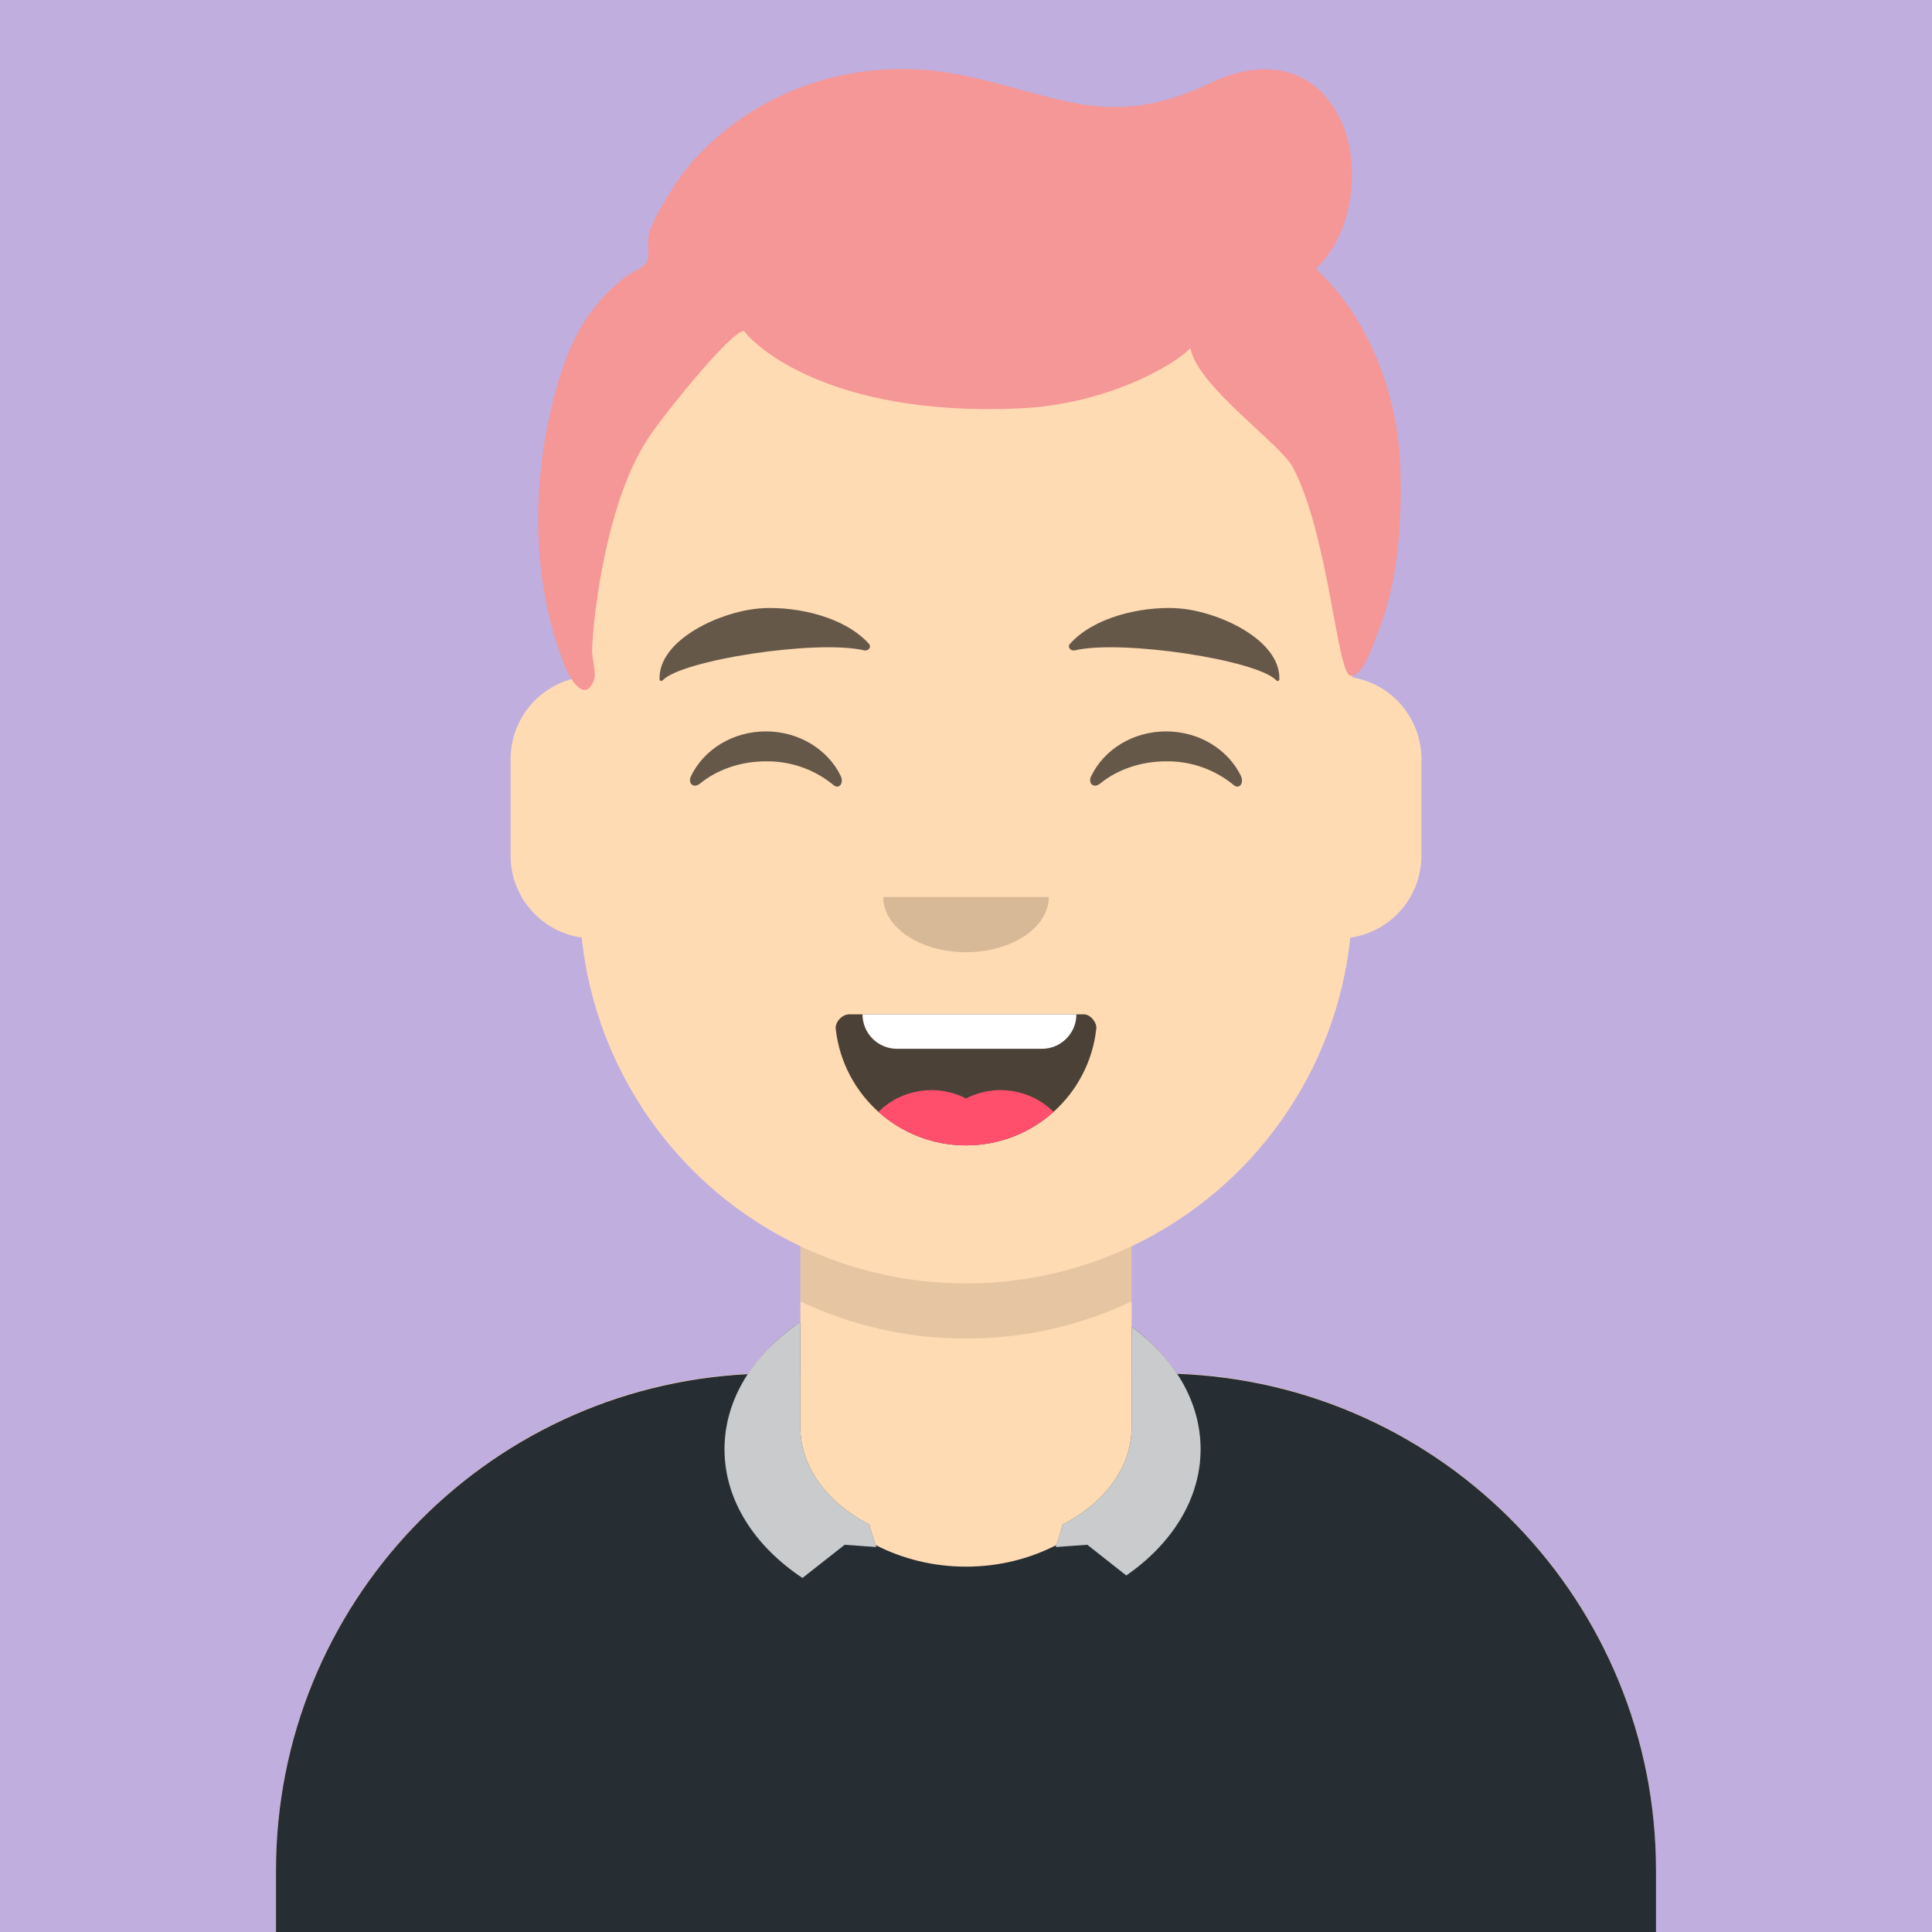
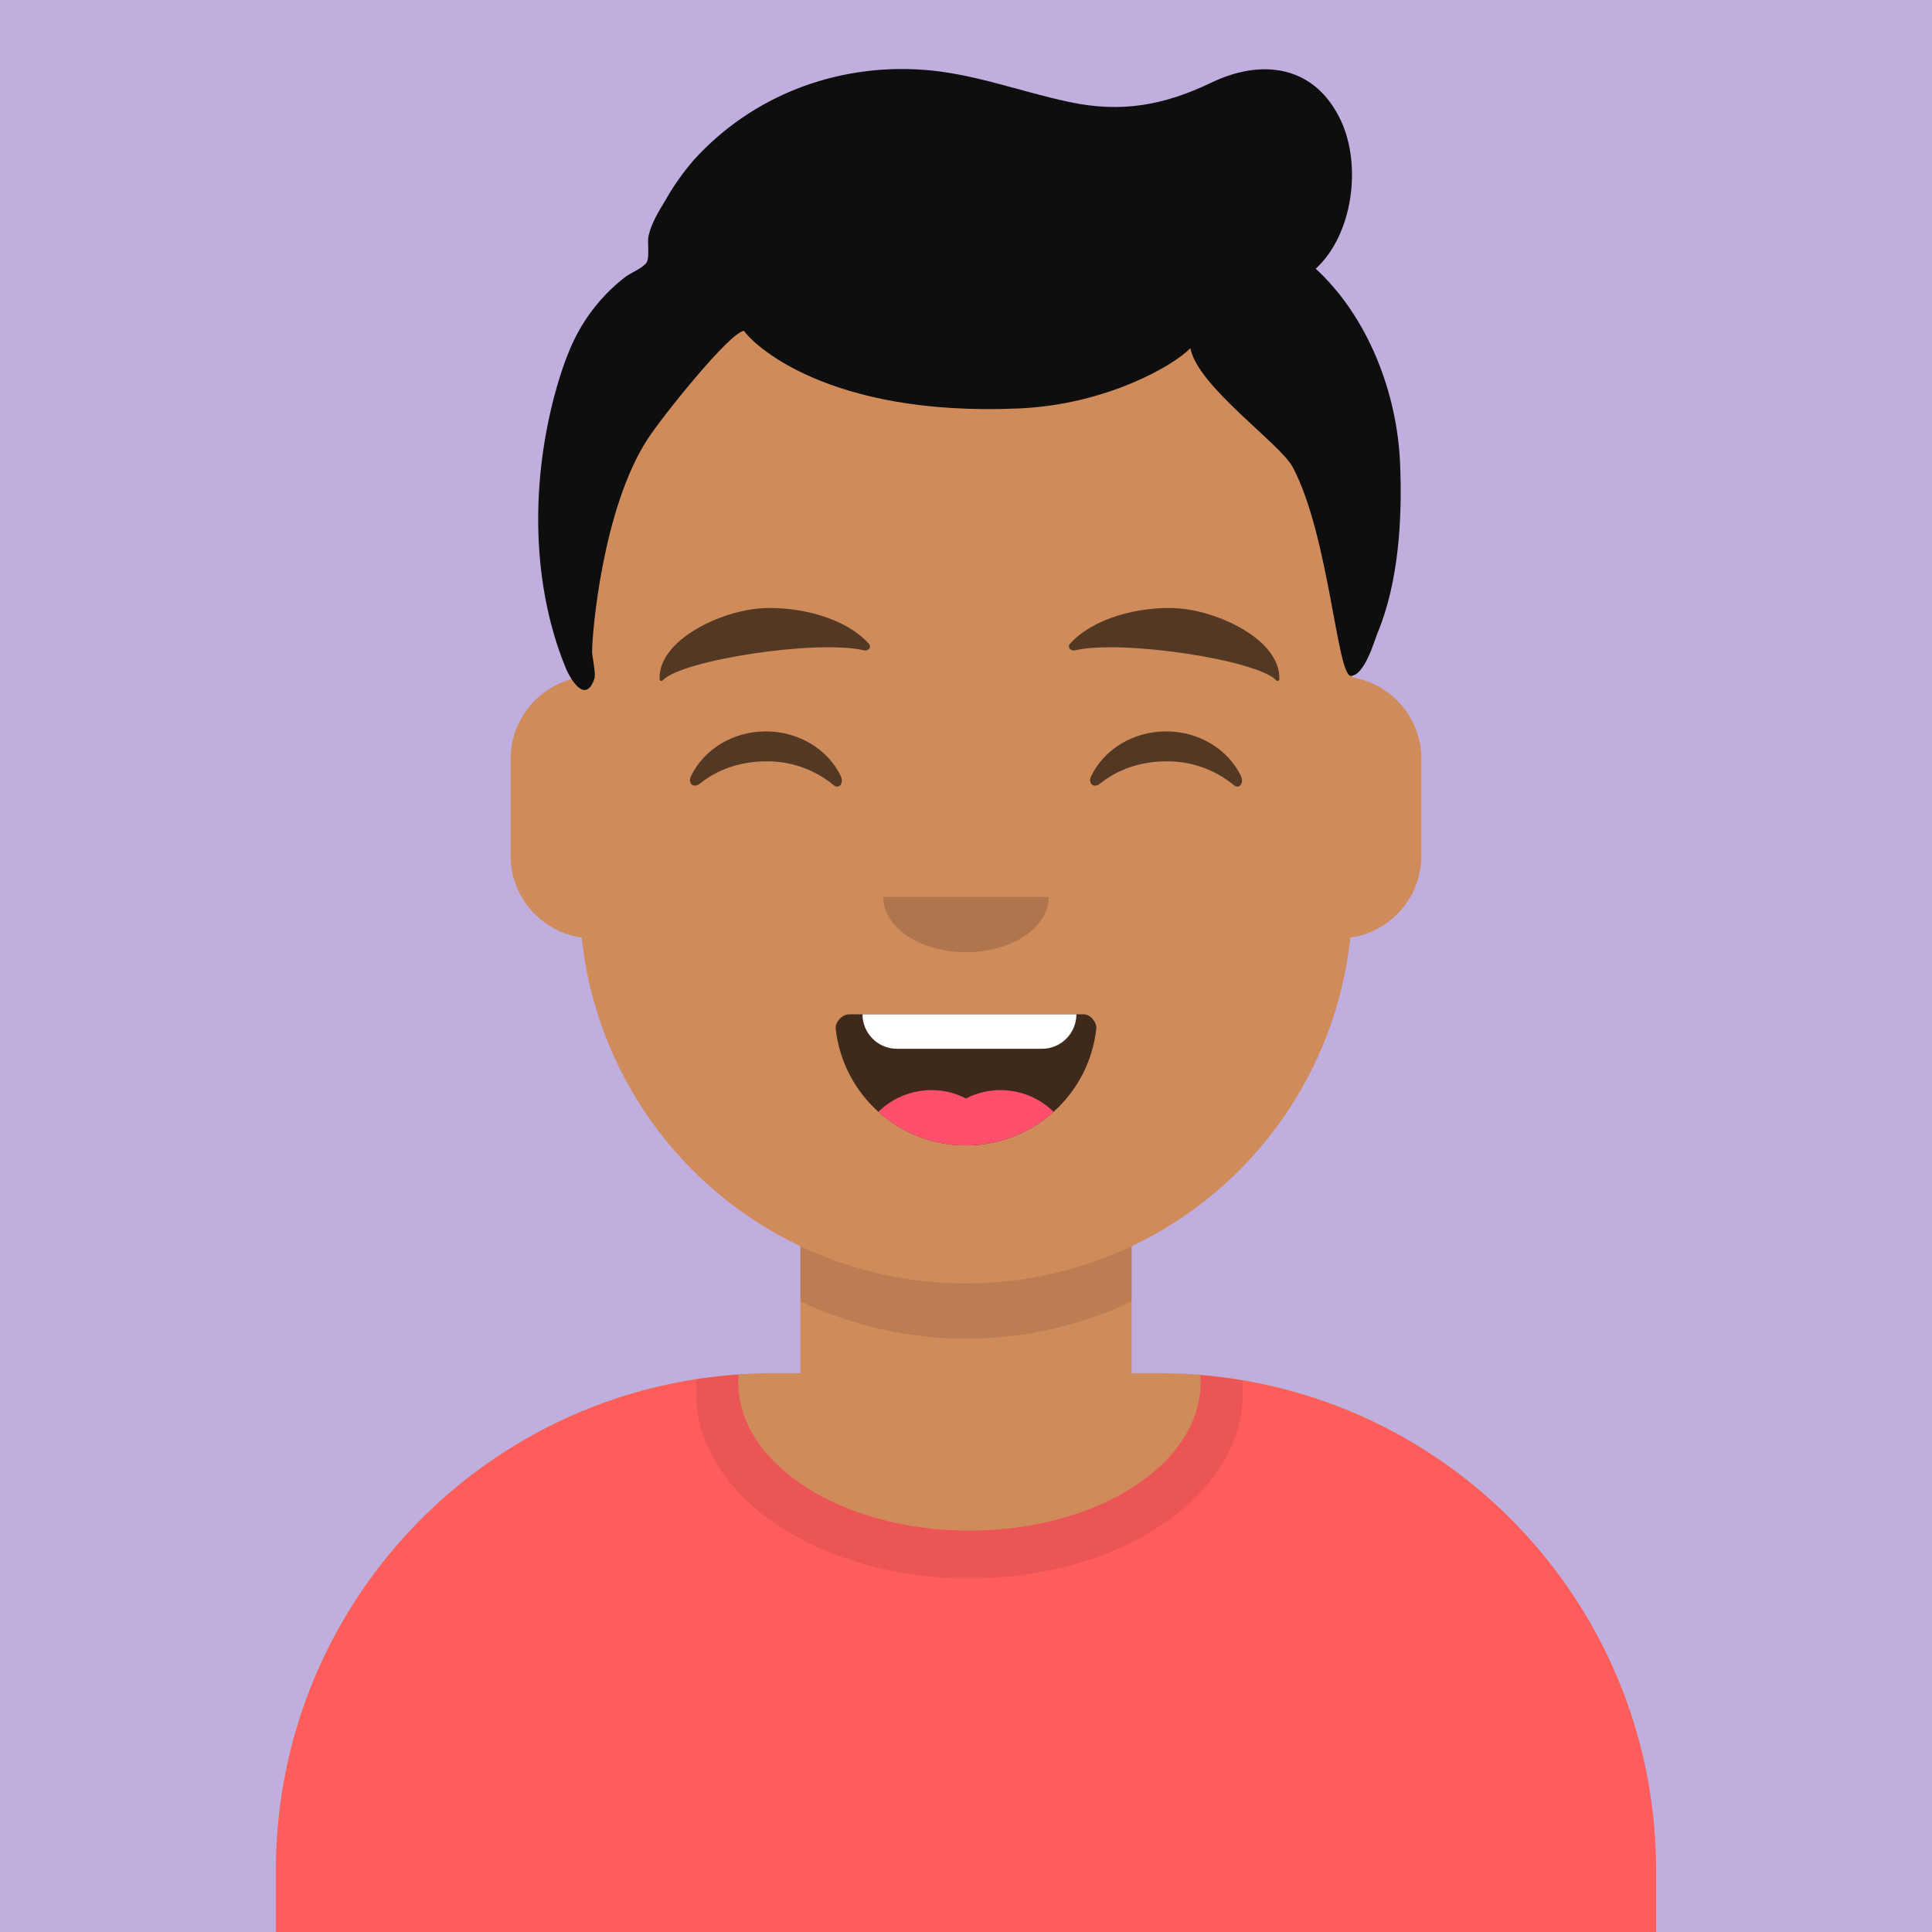
<svg xmlns="http://www.w3.org/2000/svg" viewBox="0 0 280 280" fill="none" shape-rendering="auto">
  <mask id="viewboxMask">
    <rect width="280" height="280" rx="0" ry="0" x="0" y="0" fill="#fff" />
  </mask>
  <g mask="url(#viewboxMask)">
    <rect fill="#c0aede" width="280" height="280" x="0" y="0" />
    <g transform="translate(8)">
-       <path d="M132 36a56 56 0 0 0-56 56v6.17A12 12 0 0 0 66 110v14a12 12 0 0 0 10.3 11.88 56.04 56.04 0 0 0 31.7 44.73v18.4h-4a72 72 0 0 0-72 72v9h200v-9a72 72 0 0 0-72-72h-4v-18.39a56.04 56.04 0 0 0 31.7-44.73A12 12 0 0 0 198 124v-14a12 12 0 0 0-10-11.83V92a56 56 0 0 0-56-56Z" fill="#ffdbb4" />
+       <path d="M132 36a56 56 0 0 0-56 56v6.17A12 12 0 0 0 66 110v14a12 12 0 0 0 10.3 11.88 56.04 56.04 0 0 0 31.7 44.73v18.4h-4a72 72 0 0 0-72 72v9h200v-9a72 72 0 0 0-72-72h-4v-18.39a56.04 56.04 0 0 0 31.7-44.73A12 12 0 0 0 198 124v-14a12 12 0 0 0-10-11.83V92a56 56 0 0 0-56-56Z" fill="#d08b5b" />
      <path d="M108 180.61v8a55.79 55.79 0 0 0 24 5.39c8.59 0 16.73-1.93 24-5.39v-8a55.79 55.79 0 0 1-24 5.39 55.79 55.79 0 0 1-24-5.39Z" fill="#000" fill-opacity=".1" />
      <g transform="translate(0 170)">
-         <path d="M100.37 29.14a27.6 27.6 0 0 1 7.63-7.57v15.3c0 5.83 3.98 10.98 10.08 14.13l-.08.06.9 2.86c3.89 2 8.35 3.13 13.1 3.13s9.21-1.13 13.1-3.13l.9-2.86-.08-.06c6.1-3.15 10.08-8.3 10.08-14.12v-14.6a27.1 27.1 0 0 1 6.6 6.82 72 72 0 0 1 69.4 71.95V110H32v-8.95a72 72 0 0 1 68.37-71.9Z" fill="#262e33" />
-         <path d="M108 21.57c-6.77 4.6-11 11.17-11 18.46 0 7.4 4.36 14.05 11.3 18.66l6.12-4.81 4.58.33-1-3.15.08-.06c-6.1-3.15-10.08-8.3-10.08-14.12v-15.3ZM156 36.88c0 5.82-3.98 10.97-10.08 14.12l.08.06-1 3.15 4.58-.33 5.65 4.45c6.63-4.6 10.77-11.1 10.77-18.3 0-6.92-3.82-13.2-10-17.75v14.6Z" fill="#fff" fill-opacity=".75" />
+         <path d="M132.5 51.83c18.5 0 33.5-9.62 33.5-21.48 0-.36-.01-.7-.04-1.06A72 72 0 0 1 232 101.04V110H32v-8.95a72 72 0 0 1 67.05-71.83c-.03.37-.05.75-.05 1.13 0 11.86 15 21.48 33.5 21.48Z" fill="#ff5c5c" />
+         <path d="M132.5 58.76c21.89 0 39.63-12.05 39.63-26.91 0-.6-.02-1.2-.08-1.8-2-.33-4.03-.59-6.1-.76.04.35.05.7.05 1.06 0 11.86-15 21.48-33.5 21.48S99 42.2 99 30.35c0-.38.02-.76.05-1.13-2.06.14-4.08.36-6.08.67-.07.65-.1 1.3-.1 1.96 0 14.86 17.74 26.91 39.63 26.91Z" fill="#000" fill-opacity=".08" />
      </g>
      <g transform="translate(78 134)">
        <path fill-rule="evenodd" clip-rule="evenodd" d="M35.12 15.13a19 19 0 0 0 37.77-.09c.08-.77-.77-2.04-1.85-2.04H37.1C36 13 35 14.18 35.12 15.13Z" fill="#000" fill-opacity=".7" />
        <path d="M70 13H39a5 5 0 0 0 5 5h21a5 5 0 0 0 5-5Z" fill="#fff" />
        <path d="M66.7 27.14A10.96 10.96 0 0 0 54 25.2a10.95 10.95 0 0 0-12.7 1.94A18.93 18.93 0 0 0 54 32c4.88 0 9.33-1.84 12.7-4.86Z" fill="#FF4F6D" />
      </g>
      <g transform="translate(104 122)">
        <path fill-rule="evenodd" clip-rule="evenodd" d="M16 8c0 4.42 5.37 8 12 8s12-3.58 12-8" fill="#000" fill-opacity=".16" />
      </g>
      <g transform="translate(76 90)">
        <path d="M16.16 22.45c1.85-3.8 6-6.45 10.84-6.45 4.81 0 8.96 2.63 10.82 6.4.55 1.13-.24 2.05-1.03 1.37a15.05 15.05 0 0 0-9.8-3.43c-3.73 0-7.12 1.24-9.55 3.23-.9.73-1.82-.01-1.28-1.12ZM74.16 22.45c1.85-3.8 6-6.45 10.84-6.45 4.81 0 8.96 2.63 10.82 6.4.55 1.13-.24 2.05-1.03 1.37a15.05 15.05 0 0 0-9.8-3.43c-3.74 0-7.13 1.24-9.56 3.23-.9.73-1.82-.01-1.28-1.12Z" fill-rule="evenodd" clip-rule="evenodd" fill="#000" fill-opacity=".6" />
      </g>
      <g transform="translate(76 82)">
        <path d="M26.55 6.15c-5.8.27-15.2 4.49-14.96 10.34.01.18.3.27.43.12 2.76-2.96 22.32-5.95 29.2-4.36.64.14 1.12-.48.72-.93-3.43-3.85-10.2-5.43-15.4-5.18ZM86.45 6.15c5.8.27 15.2 4.49 14.96 10.34-.01.18-.3.27-.43.12-2.76-2.96-22.32-5.95-29.2-4.36-.64.14-1.12-.48-.72-.93 3.43-3.85 10.2-5.43 15.4-5.18Z" fill-rule="evenodd" clip-rule="evenodd" fill="#000" fill-opacity=".6" />
      </g>
      <g transform="translate(-1)">
-         <path fill-rule="evenodd" clip-rule="evenodd" d="M183.68 38.95c5.4-4.95 6.7-14.99 3.64-21.5-3.77-8-11.42-9-18.75-5.48-6.9 3.31-13.06 4.42-20.62 2.81-7.26-1.54-14.14-4.26-21.65-4.7-12.32-.74-24.3 3.83-32.7 13.05a35.75 35.75 0 0 0-4.11 5.8c-.98 1.63-2.08 3.38-2.5 5.26-.2.9.18 3.1-.27 3.83-.48.8-2.3 1.52-3.07 2.1a25.02 25.02 0 0 0-4.18 4.05c-2.66 3.22-4.13 6.59-5.37 10.57-4.1 13.25-4.45 29 .86 42 .7 1.74 2.9 5.36 4.18 1.64.26-.73-.33-3.19-.33-3.93 0-2.72 1.5-20.73 8.05-30.82 2.13-3.28 11.97-15.58 13.98-15.68 1.07 1.7 11.88 12.51 39.94 11.24 12.66-.58 22.4-6.27 24.74-8.73 1.03 5.53 13 13.81 14.82 17.22 5.26 9.85 6.43 30.3 8.44 30.27 2.01-.04 3.45-5.24 3.87-6.23 3.07-7.38 3.6-16.64 3.26-24.56-.42-10.2-4.63-21.23-12.23-28.22Z" fill="#f59797" />
+         <path fill-rule="evenodd" clip-rule="evenodd" d="M183.68 38.95c5.4-4.95 6.7-14.99 3.64-21.5-3.77-8-11.42-9-18.75-5.48-6.9 3.31-13.06 4.42-20.62 2.81-7.26-1.54-14.14-4.26-21.65-4.7-12.32-.74-24.3 3.83-32.7 13.05a35.75 35.75 0 0 0-4.11 5.8c-.98 1.63-2.08 3.38-2.5 5.26-.2.9.18 3.1-.27 3.83-.48.8-2.3 1.52-3.07 2.1a25.02 25.02 0 0 0-4.18 4.05c-2.66 3.22-4.13 6.59-5.37 10.57-4.1 13.25-4.45 29 .86 42 .7 1.74 2.9 5.36 4.18 1.64.26-.73-.33-3.19-.33-3.93 0-2.72 1.5-20.73 8.05-30.82 2.13-3.28 11.97-15.58 13.98-15.68 1.07 1.7 11.88 12.51 39.94 11.24 12.66-.58 22.4-6.27 24.74-8.73 1.03 5.53 13 13.81 14.82 17.22 5.26 9.85 6.43 30.3 8.44 30.27 2.01-.04 3.45-5.24 3.87-6.23 3.07-7.38 3.6-16.64 3.26-24.56-.42-10.2-4.63-21.23-12.23-28.22Z" fill="#0e0e0e" />
      </g>
      <g transform="translate(49 72)" />
      <g transform="translate(62 42)" />
    </g>
  </g>
</svg>
